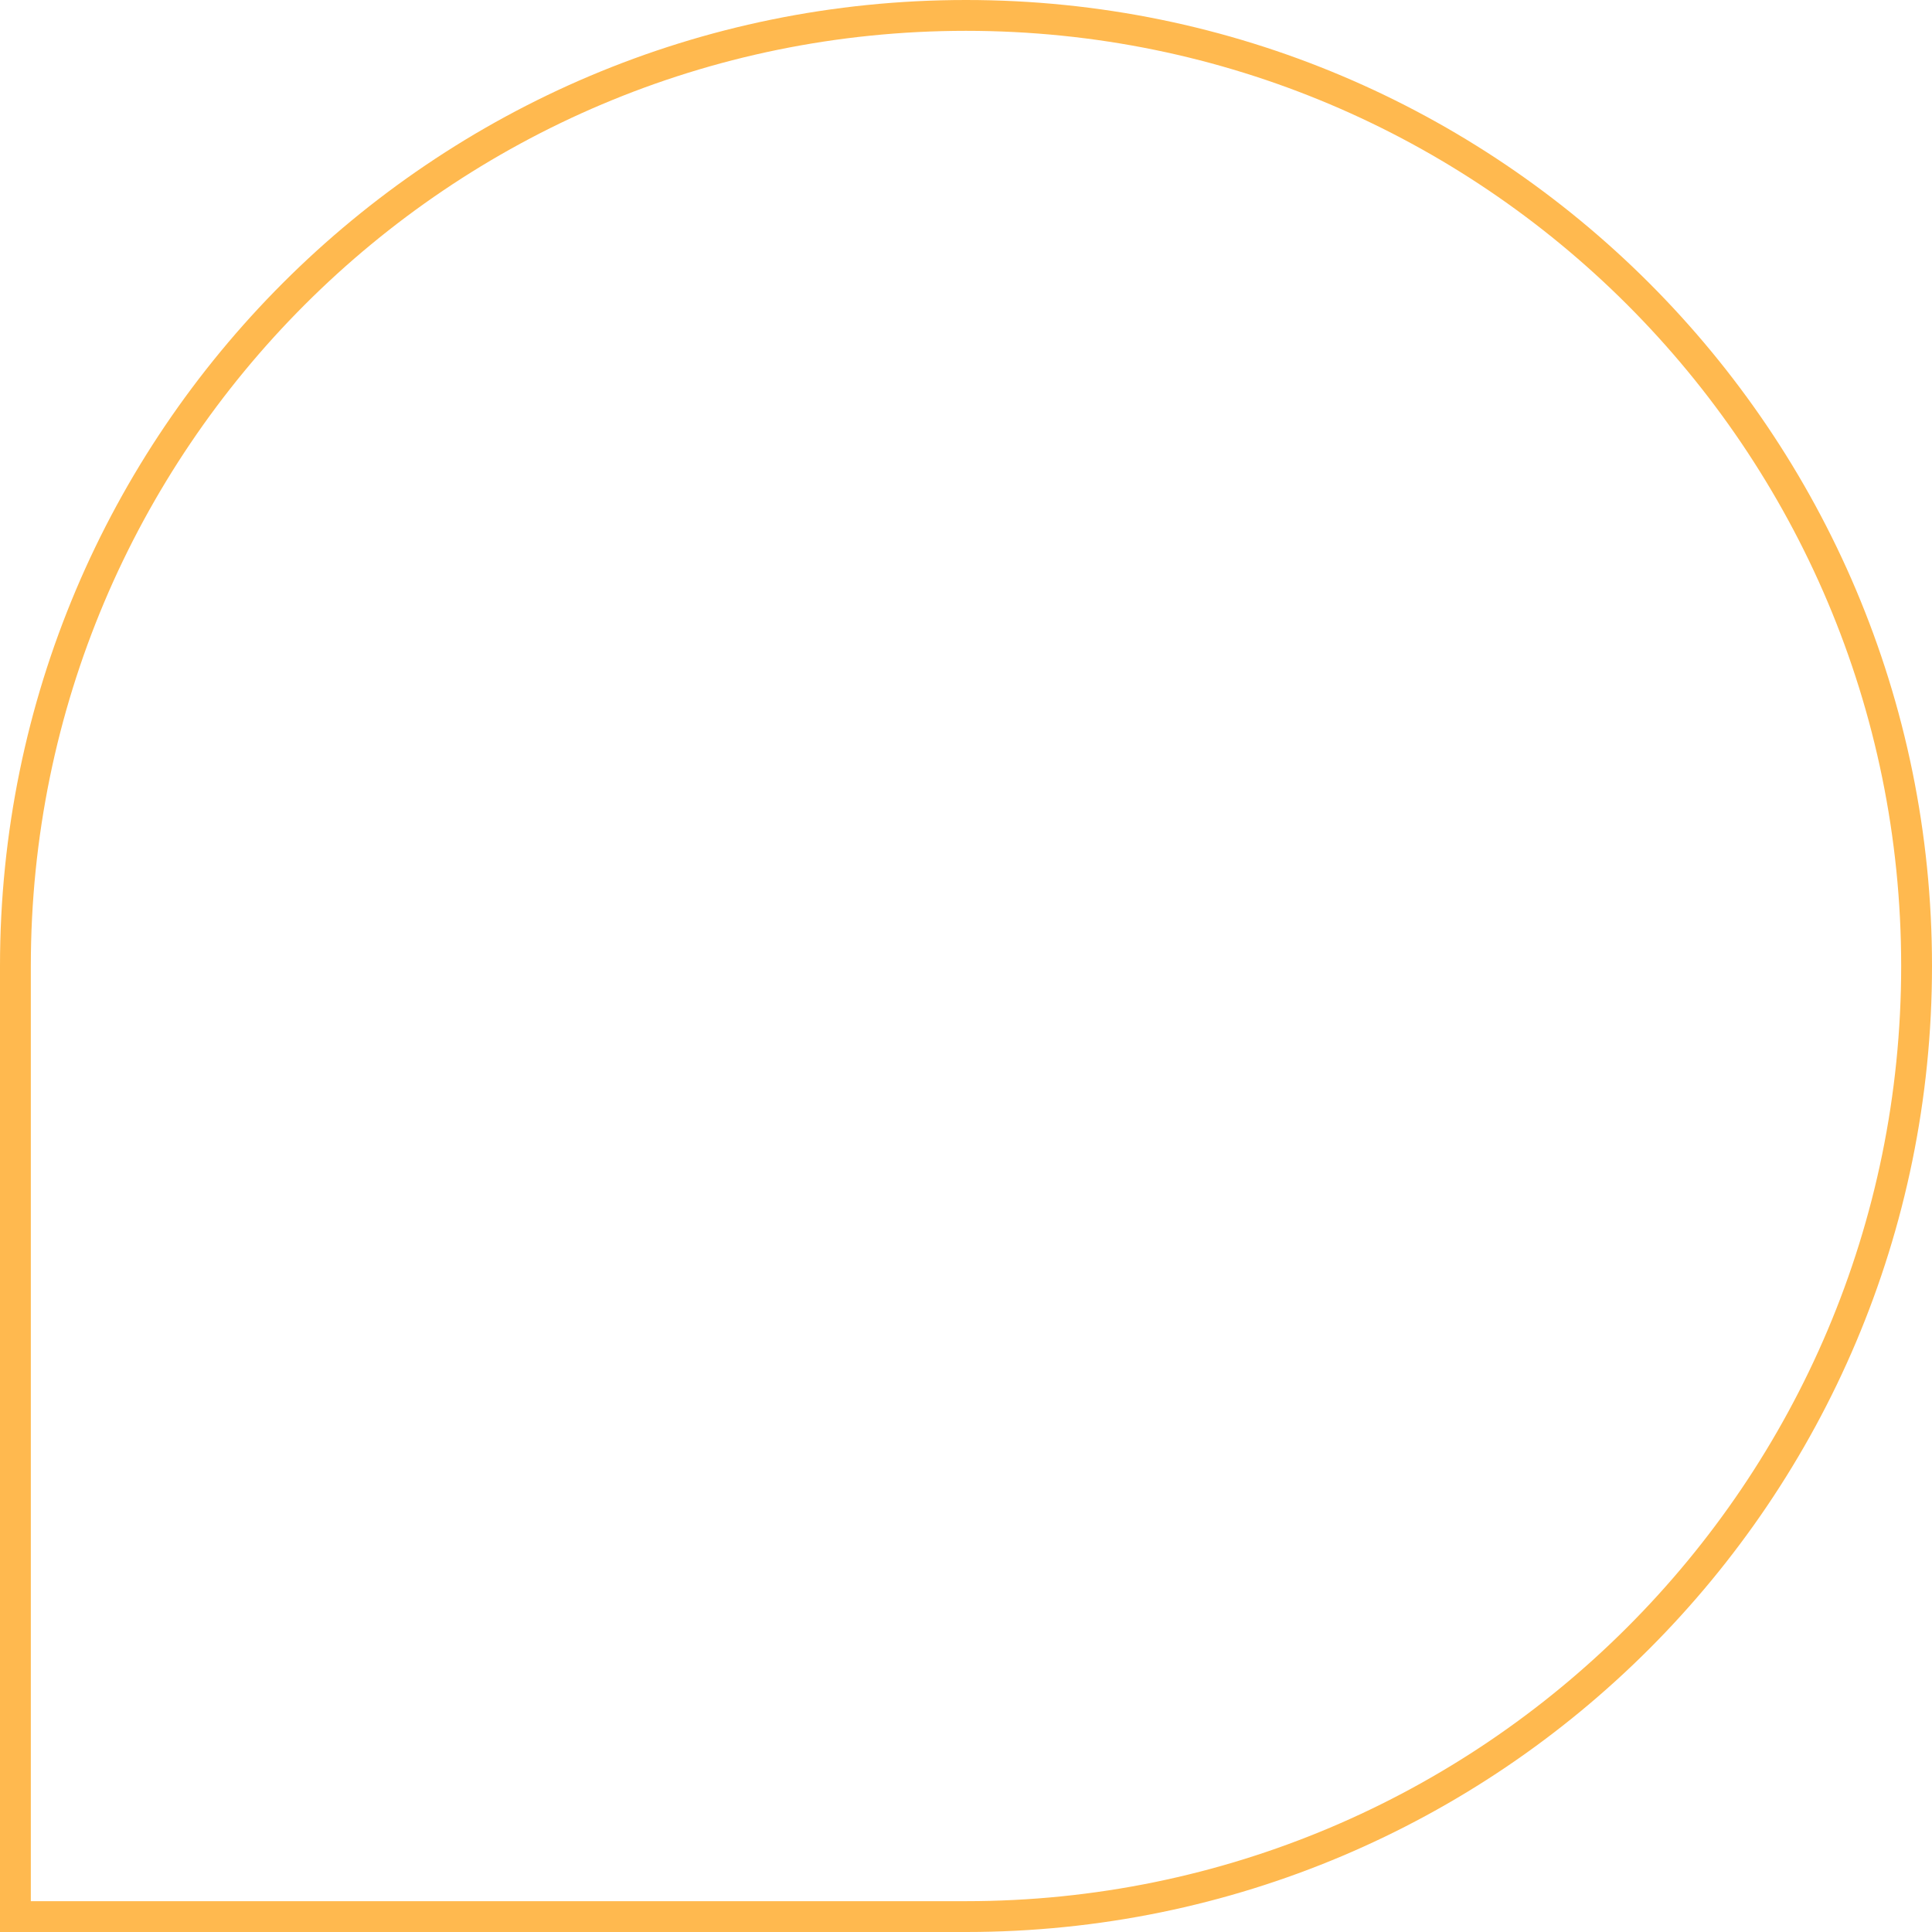
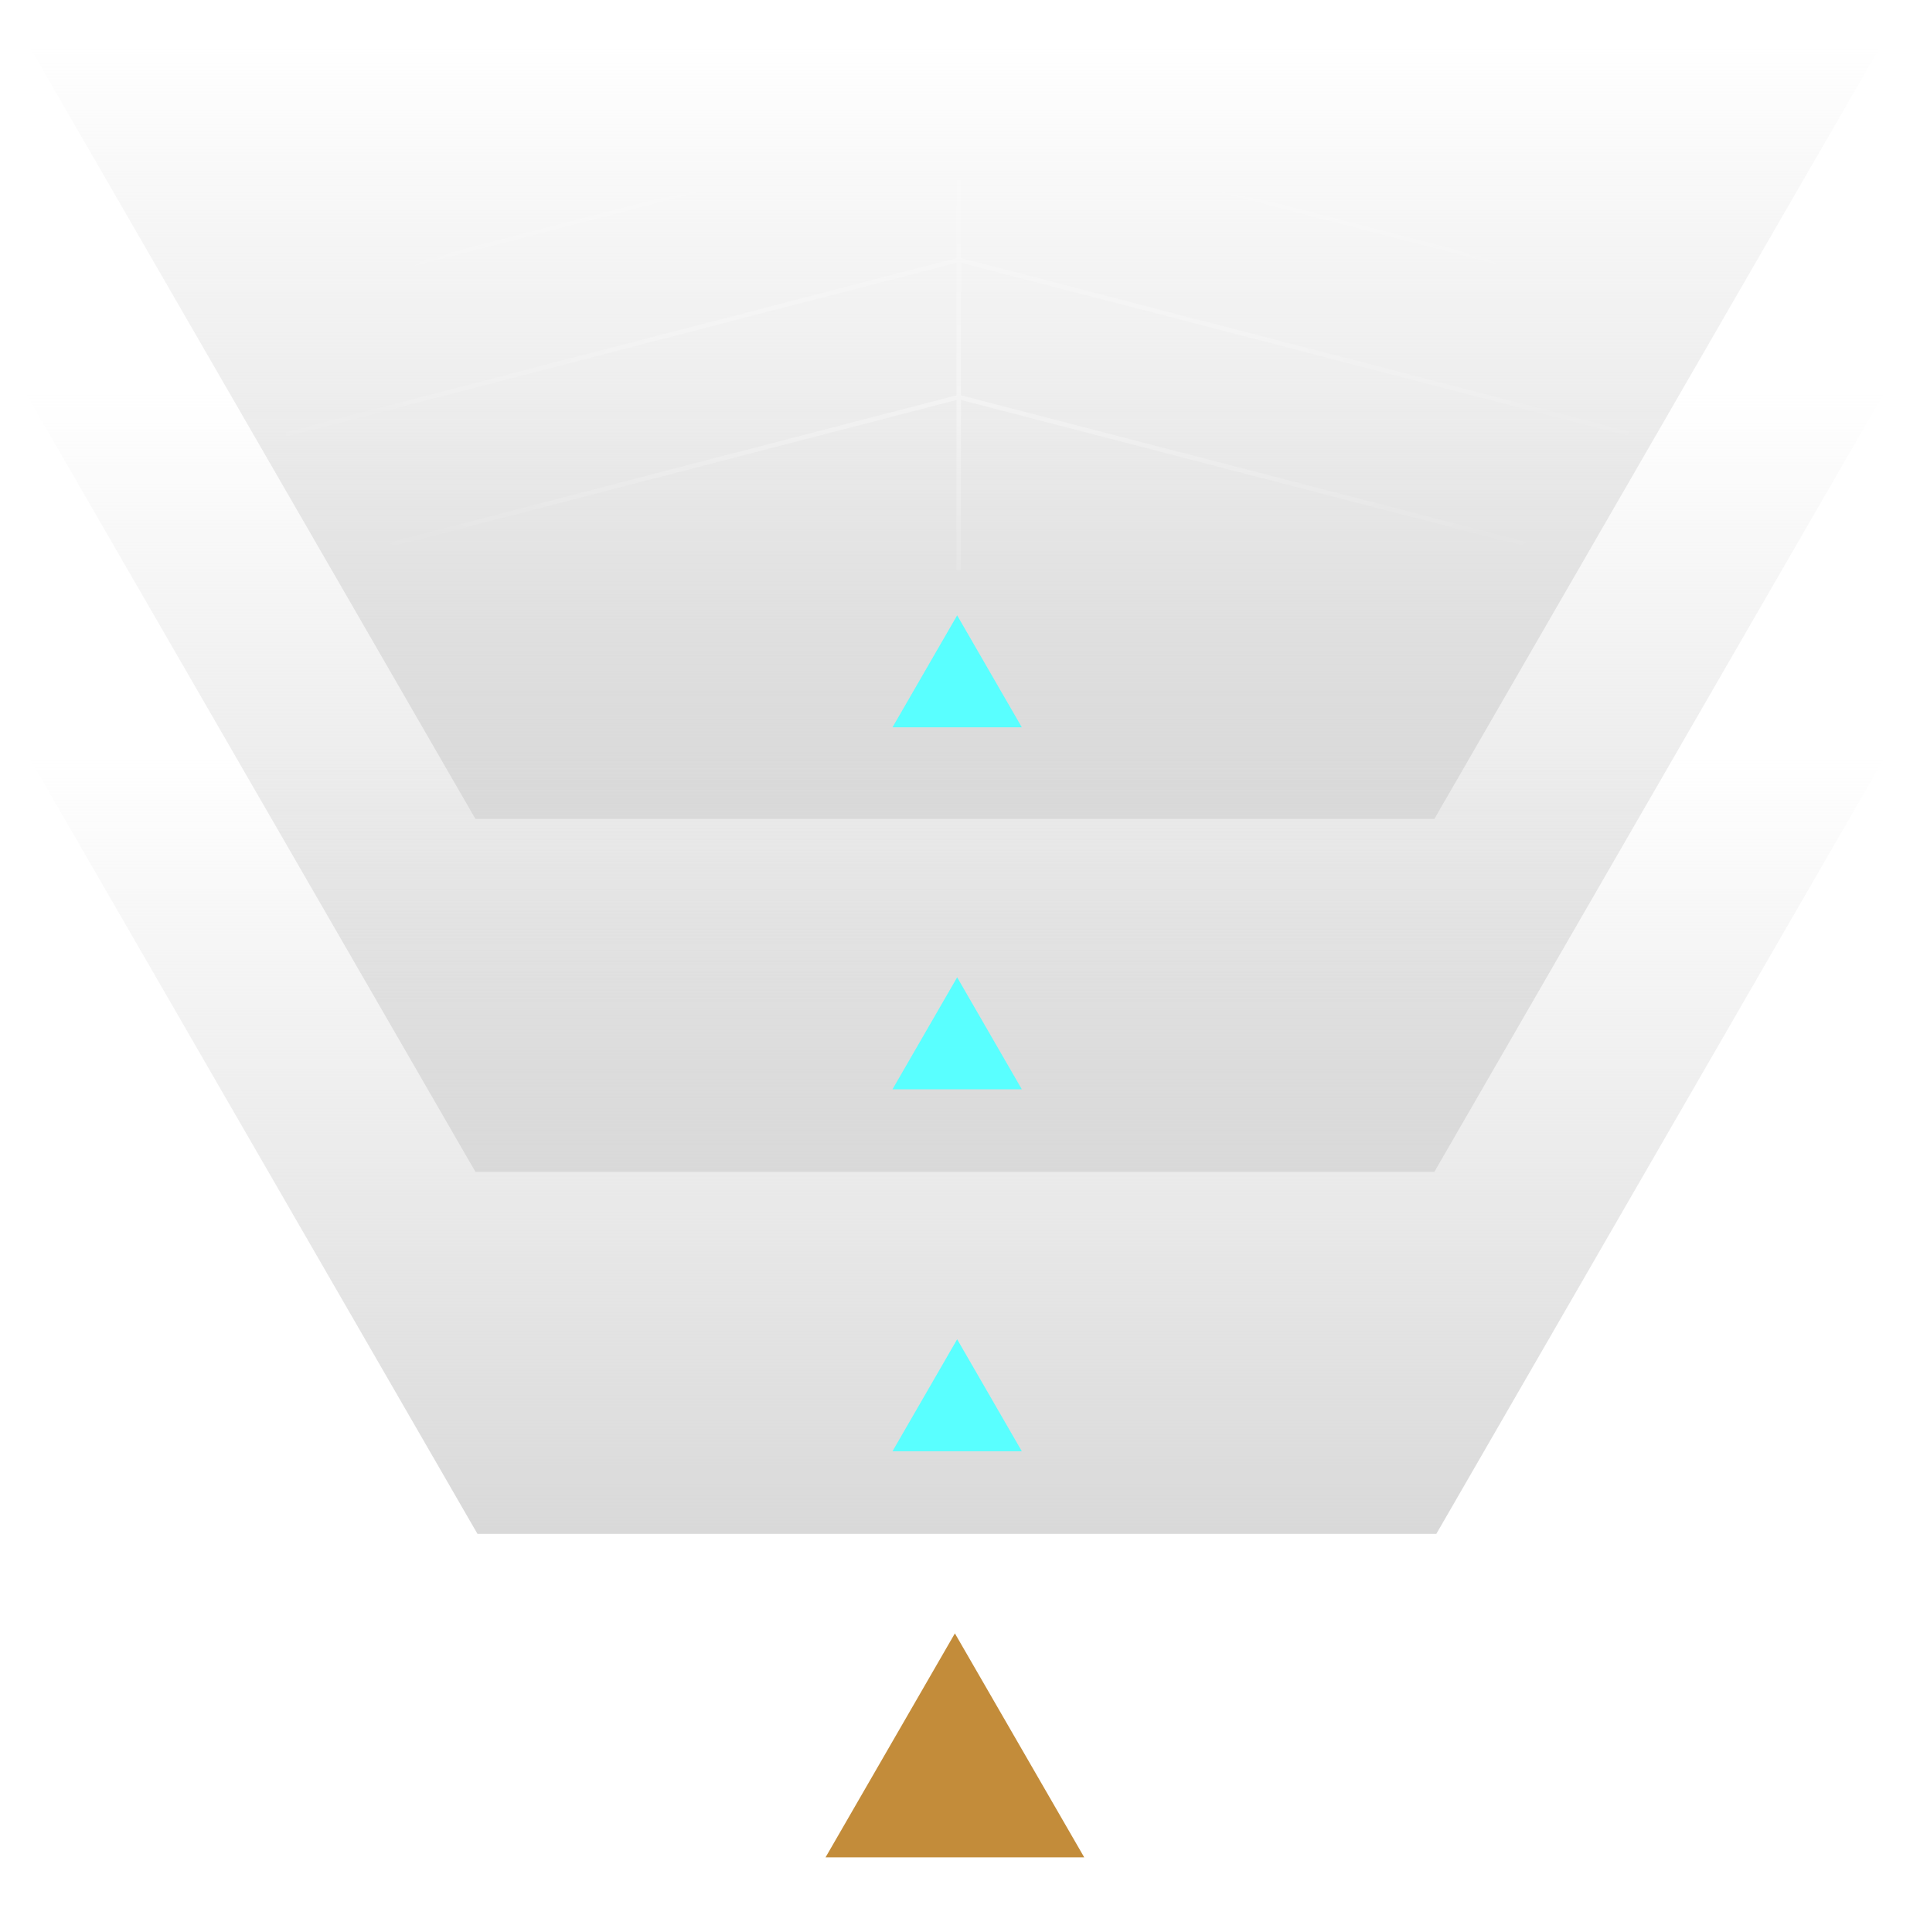
- <svg xmlns="http://www.w3.org/2000/svg" width="188" height="188" viewBox="0 0 188 188" fill="none">
-   <path d="M94 186.5H1.5V94C1.5 42.914 42.914 1.5 94 1.5C145.086 1.5 186.5 42.914 186.5 94C186.5 145.086 145.086 186.5 94 186.5Z" stroke="#FFB94F" stroke-width="3" />
+ <svg xmlns="http://www.w3.org/2000/svg" width="422" height="427" viewBox="0 0 422 427" fill="none">
+   <g id="petal-a">
+     <path id="petal-1" d="M105.056 181L316.944 181L421.444 3.67952e-05L0.556 0L105.056 181Z" fill="url(#paint0_linear_904_6448)" />
+     <path id="petal-2" d="M105.056 259L316.944 259L421.444 78L0.556 78L105.056 259Z" fill="url(#paint1_linear_904_6448)" />
+     <path id="petal-3" d="M105.5 339L317.388 339L421.888 158L1 158L105.5 339Z" fill="url(#paint2_linear_904_6448)" />
+     <path id="Vector" d="M211.85 57.427V27.096M211.85 57.427L359.875 95.853M211.85 57.427L63.133 96.03M211.85 57.427V87.759M211.85 27.096V6M211.85 27.096L48 69.626M211.85 27.096L375 69.449M211.85 87.759V126M211.85 87.759L78.258 122.434M211.85 87.759L344.75 122.25" stroke="url(#paint3_radial_904_6448)" stroke-opacity="0.33" stroke-miterlimit="10" />
+     <path id="tri-1" d="M211.5 296L225.789 320.75H197.211L211.5 296Z" fill="#59FFFF" />
+     <path id="tri-1_2" d="M211 361L239.579 410.5H182.421L211 361Z" fill="#C38C3A" />
+     <path id="tri-2" d="M211.5 216L225.789 240.75H197.211L211.5 216Z" fill="#59FFFF" />
+     <path id="tri-3" d="M211.5 136L225.789 160.75H197.211L211.5 136Z" fill="#59FFFF" />
+   </g>
+   <defs>
+     <linearGradient id="paint0_linear_904_6448" x1="211" y1="181" x2="211" y2="9" gradientUnits="userSpaceOnUse">
+       <stop stop-color="#D9D9D9" />
+       <stop offset="1" stop-color="#D9D9D9" stop-opacity="0" />
+     </linearGradient>
+     <linearGradient id="paint1_linear_904_6448" x1="211" y1="259" x2="211" y2="87" gradientUnits="userSpaceOnUse">
+       <stop stop-color="#D9D9D9" />
+       <stop offset="1" stop-color="#D9D9D9" stop-opacity="0" />
+     </linearGradient>
+     <linearGradient id="paint2_linear_904_6448" x1="211.444" y1="339" x2="211.444" y2="167" gradientUnits="userSpaceOnUse">
+       <stop stop-color="#D9D9D9" />
+       <stop offset="1" stop-color="#D9D9D9" stop-opacity="0" />
+     </linearGradient>
+     <radialGradient id="paint3_radial_904_6448" cx="0" cy="0" r="1" gradientUnits="userSpaceOnUse" gradientTransform="translate(211.5 86.5) rotate(90) scale(60 163.5)">
+       <stop stop-color="white" />
+       <stop offset="1" stop-color="white" stop-opacity="0" />
+     </radialGradient>
+   </defs>
</svg>
